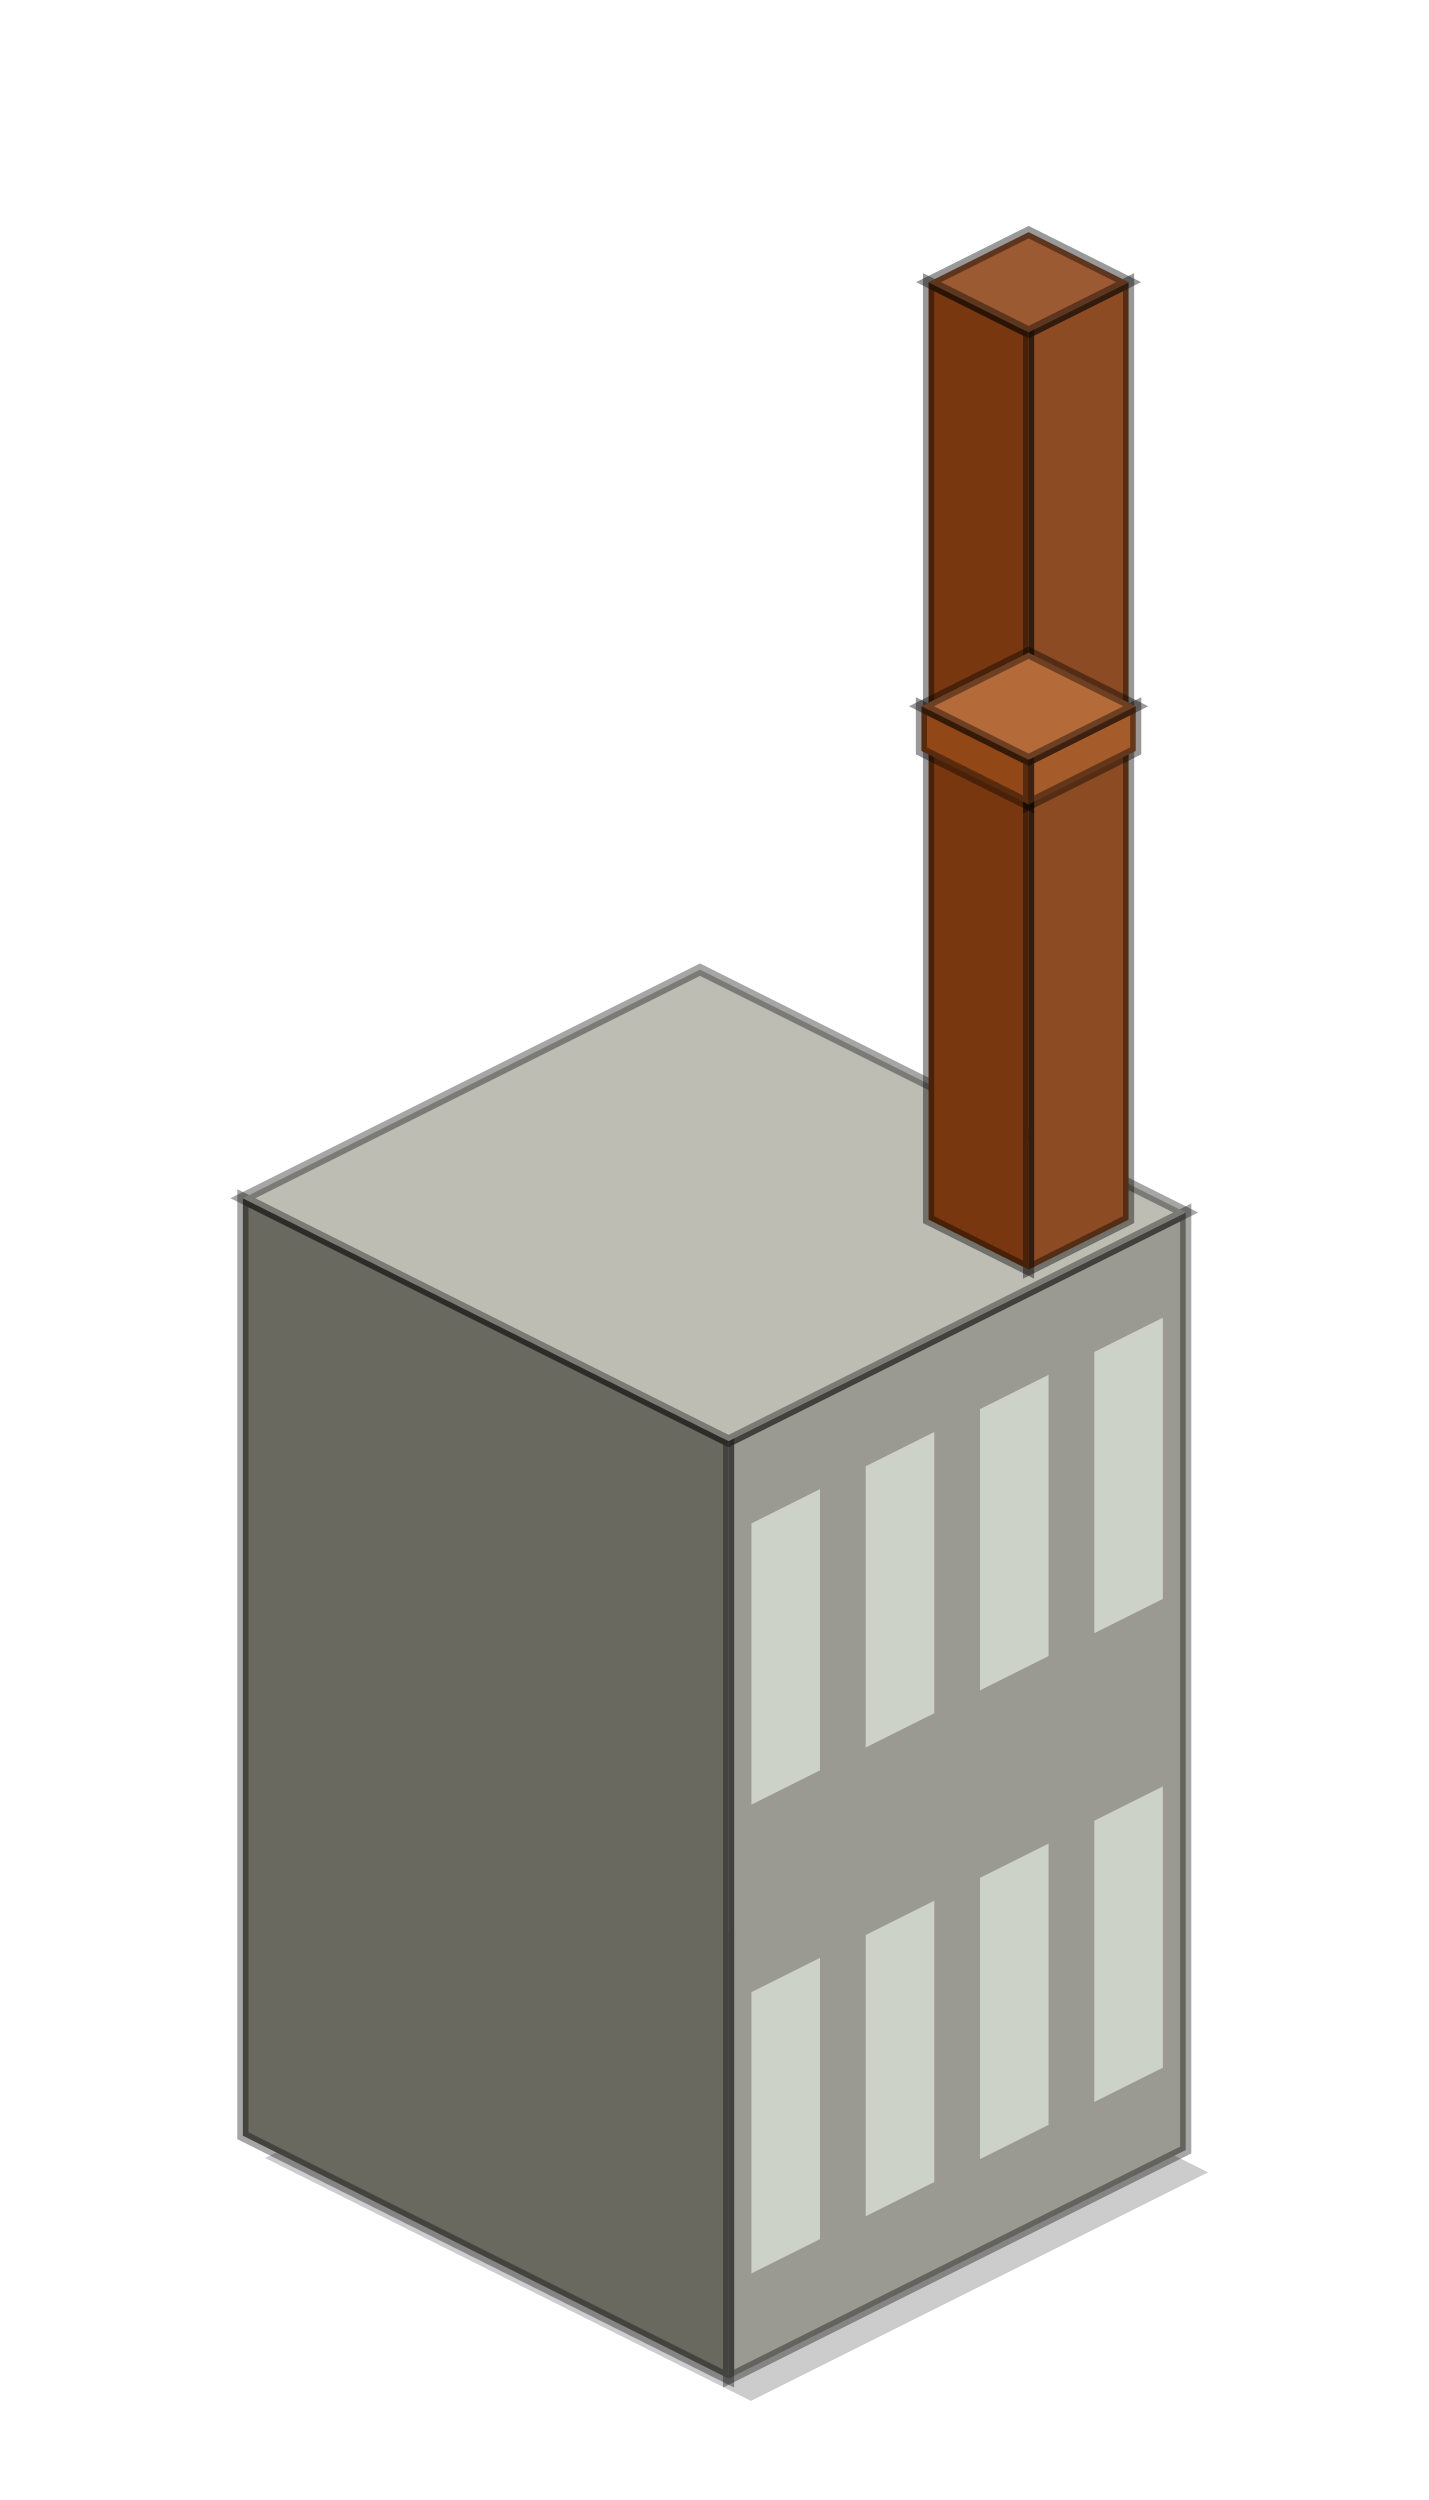
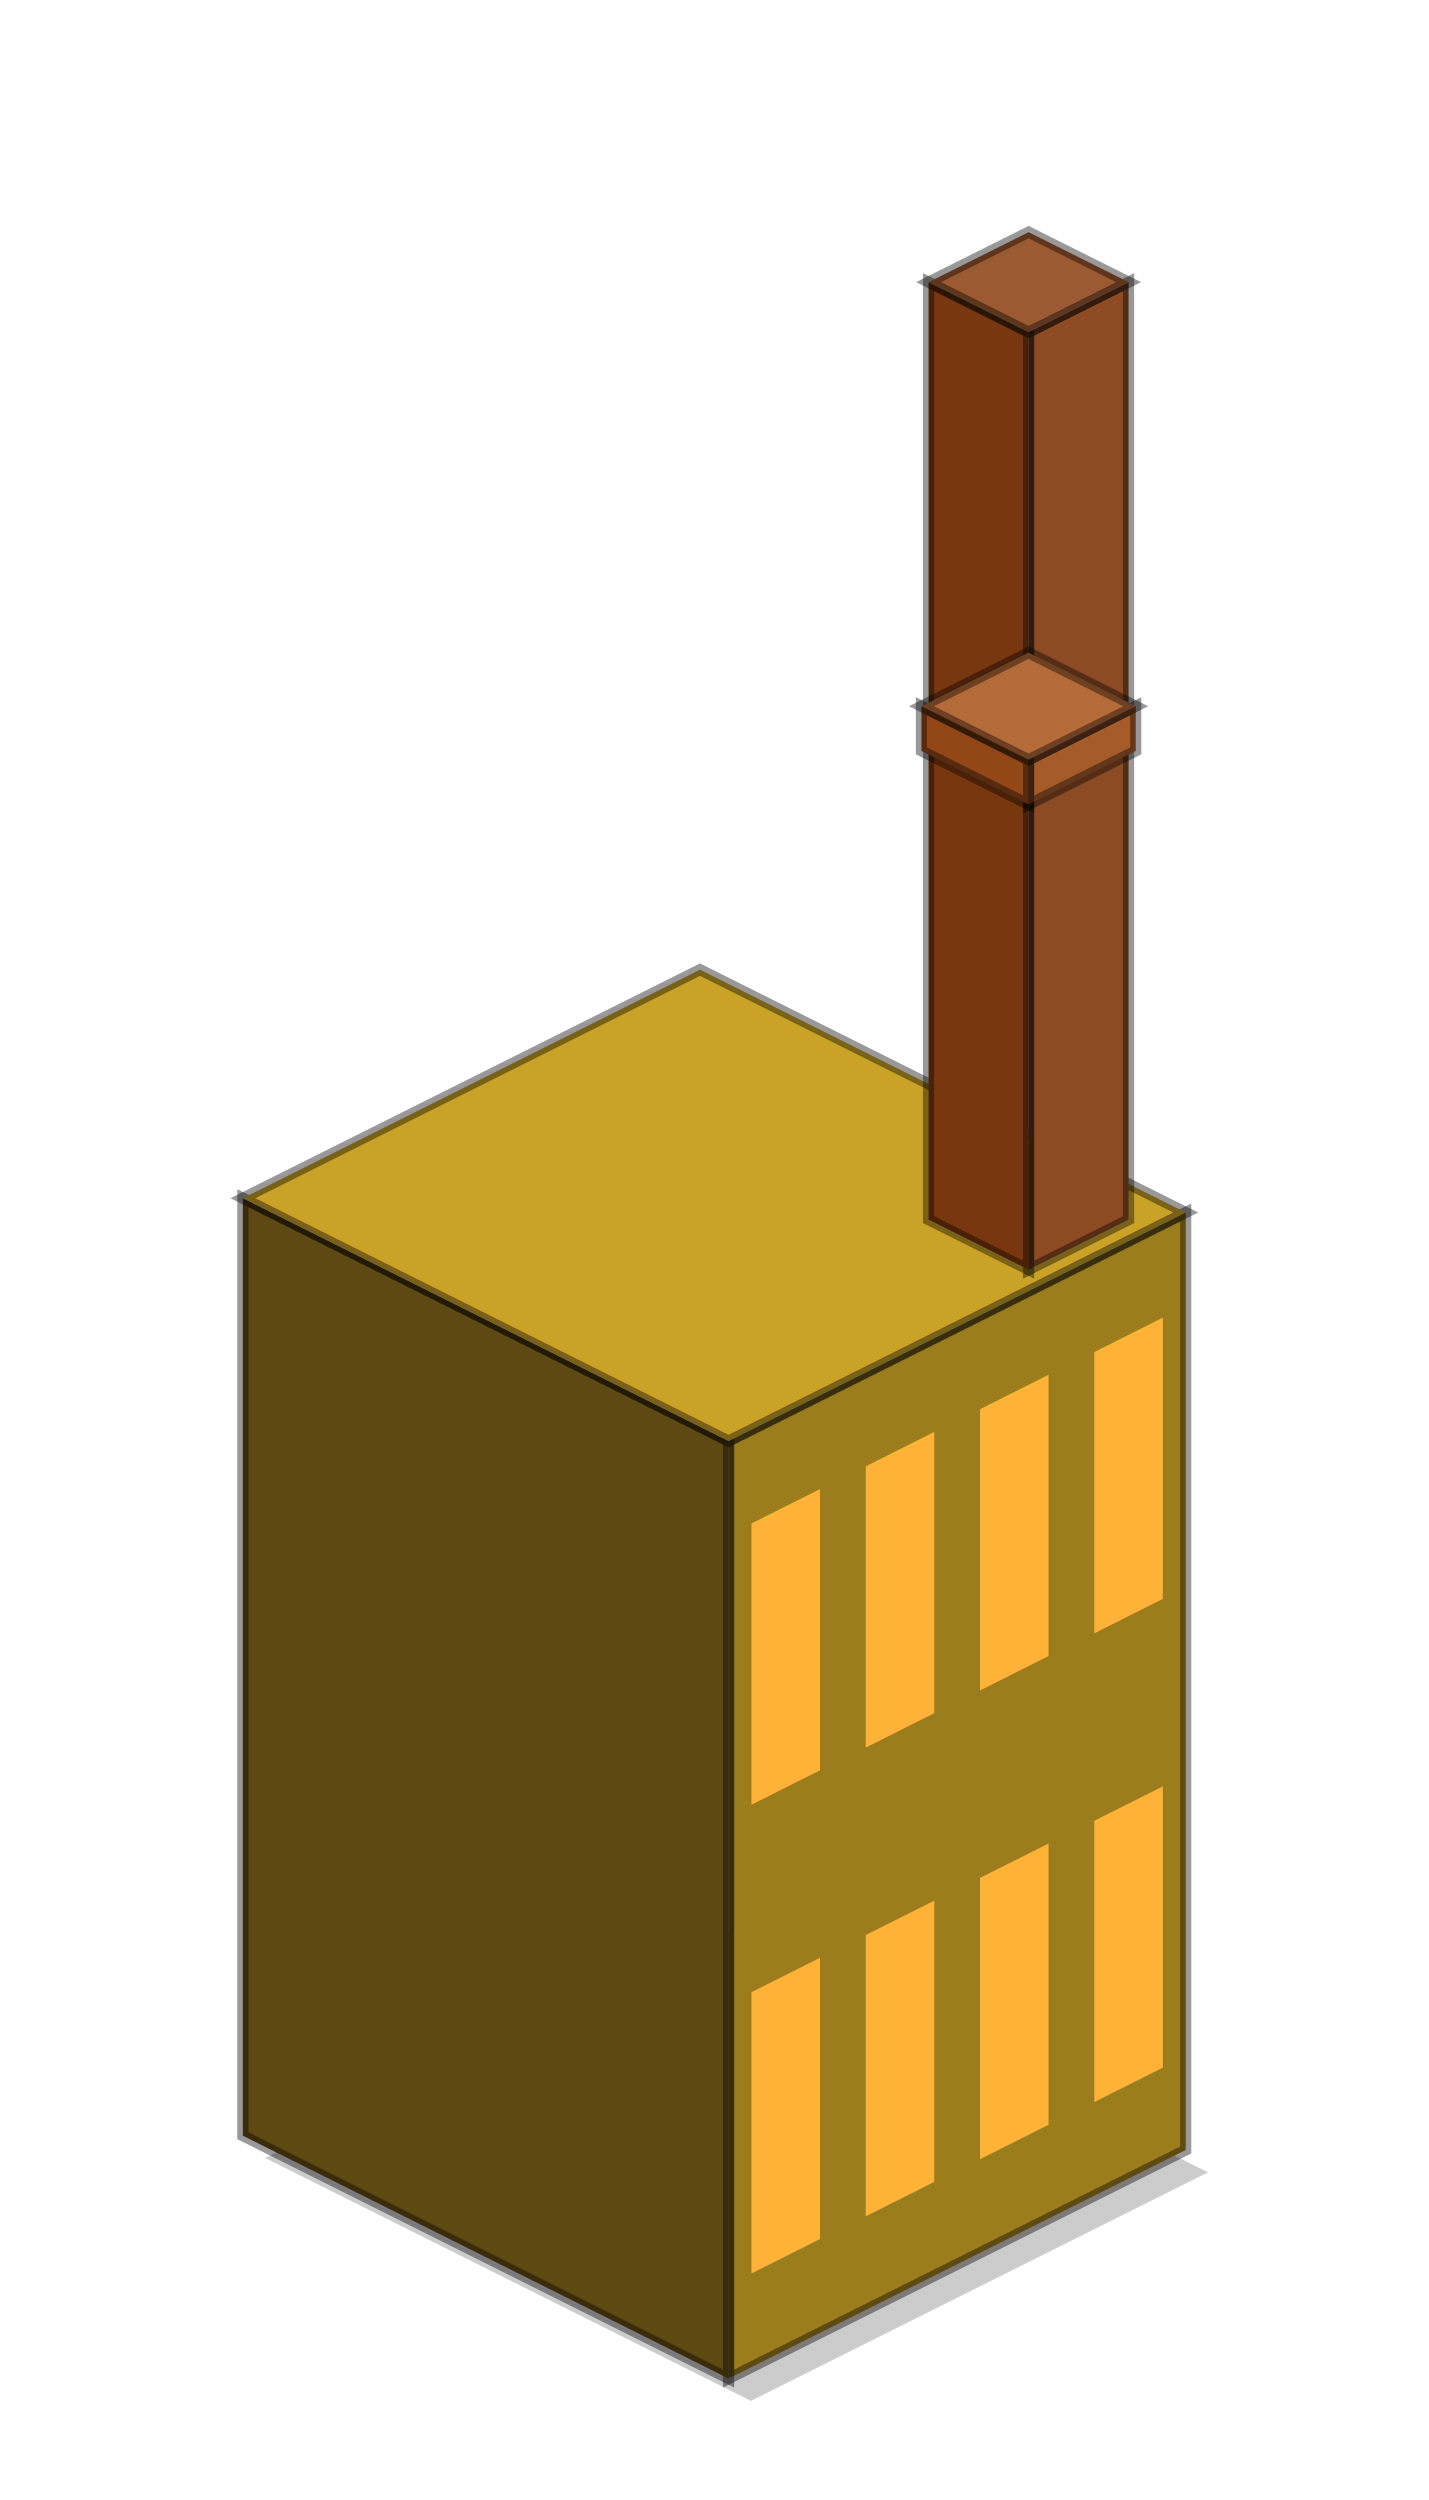
<svg xmlns="http://www.w3.org/2000/svg" version="1.1" width="128" height="224">
  <defs />
  <g>
-     <g transform="translate(2,2)">
-       <path fill="rgb(0,0,0)" stroke="none" paint-order="stroke fill markers" d=" M 62.72 170.88 L 106.24 192.64 L 65.28 213.12 L 21.76 191.36 Z" fill-opacity="0.20" />
-     </g>
-     <path fill="#9a9a92" stroke="rgb(0,0,0)" paint-order="fill stroke markers" d=" M 106.24 192.64 L 65.28 213.12 L 65.28 129.12 L 106.24 108.64 Z" stroke-opacity="0.35" stroke-miterlimit="10" />
-     <path fill="#69695f" stroke="rgb(0,0,0)" paint-order="fill stroke markers" d=" M 21.76 191.36 L 65.28 213.12 L 65.28 129.12 L 21.76 107.36 Z" stroke-opacity="0.35" stroke-miterlimit="10" />
-     <path fill="#bdbdb4" stroke="rgb(0,0,0)" paint-order="fill stroke markers" d=" M 62.72 86.88 L 106.24 108.64 L 65.28 129.12 L 21.76 107.36 Z" stroke-opacity="0.35" stroke-miterlimit="10" />
-     <path fill="#cdd2c8" stroke="none" paint-order="stroke fill markers" d=" M 104.192 118.064 L 98.048 121.136 L 98.048 146.336 L 104.192 143.264 Z" />
-     <path fill="#cdd2c8" stroke="none" paint-order="stroke fill markers" d=" M 93.952 123.184 L 87.808 126.256 L 87.808 151.456 L 93.952 148.384 Z" />
-     <path fill="#cdd2c8" stroke="none" paint-order="stroke fill markers" d=" M 83.712 128.304 L 77.568 131.376 L 77.568 156.576 L 83.712 153.504 Z" />
-     <path fill="#cdd2c8" stroke="none" paint-order="stroke fill markers" d=" M 73.472 133.424 L 67.328 136.496 L 67.328 161.696 L 73.472 158.624 Z" />
-     <path fill="#cdd2c8" stroke="none" paint-order="stroke fill markers" d=" M 104.192 160.064 L 98.048 163.136 L 98.048 188.336 L 104.192 185.264 Z" />
-     <path fill="#cdd2c8" stroke="none" paint-order="stroke fill markers" d=" M 93.952 165.184 L 87.808 168.256 L 87.808 193.456 L 93.952 190.384 Z" />
-     <path fill="#cdd2c8" stroke="none" paint-order="stroke fill markers" d=" M 83.712 170.304 L 77.568 173.376 L 77.568 198.576 L 83.712 195.504 Z" />
-     <path fill="#cdd2c8" stroke="none" paint-order="stroke fill markers" d=" M 73.472 175.424 L 67.328 178.496 L 67.328 203.696 L 73.472 200.624 Z" />
-     <path fill="rgb(141,75,35)" stroke="rgb(0,0,0)" paint-order="fill stroke markers" d=" M 101.12 109.28 L 92.16 113.76 L 92.16 29.76 L 101.12 25.28 Z" stroke-opacity="0.4" stroke-miterlimit="10" />
-     <path fill="rgb(121,55,15)" stroke="rgb(0,0,0)" paint-order="fill stroke markers" d=" M 83.2 109.28 L 92.16 113.76 L 92.16 29.76 L 83.2 25.28 Z" stroke-opacity="0.4" stroke-miterlimit="10" />
-     <path fill="#9c5a32" stroke="rgb(0,0,0)" paint-order="fill stroke markers" d=" M 92.16 20.8 L 101.12 25.28 L 92.16 29.76 L 83.2 25.28 Z" stroke-opacity="0.4" stroke-miterlimit="10" />
-     <path fill="rgb(166,91,43)" stroke="rgb(0,0,0)" paint-order="fill stroke markers" d=" M 101.76 67.28 L 92.16 72.08 L 92.16 68.08 L 101.76 63.28 Z" stroke-opacity="0.4" stroke-miterlimit="10" />
-     <path fill="rgb(146,71,23)" stroke="rgb(0,0,0)" paint-order="fill stroke markers" d=" M 82.56 67.28 L 92.16 72.08 L 92.16 68.08 L 82.56 63.28 Z" stroke-opacity="0.4" stroke-miterlimit="10" />
-     <path fill="#b56a3a" stroke="rgb(0,0,0)" paint-order="fill stroke markers" d=" M 92.16 58.48 L 101.76 63.28 L 92.16 68.08 L 82.56 63.28 Z" stroke-opacity="0.4" stroke-miterlimit="10" />
+     <path d="M64.72,172.88 L108.24,194.64 L67.28,215.12 L23.76,193.36 Z" fill="rgb(0,0,0)" fill-opacity="0.2" />
+     <path d="M106.24,192.64 L65.28,213.12 L65.28,129.12 L106.24,108.64 Z" fill="#9c7d1e" />
+     <path d="M106.24,192.64 L65.28,213.12 L65.28,129.12 L106.24,108.64 Z" fill="none" stroke="rgb(0,0,0)" stroke-opacity="0.4" stroke-width="1" />
+     <path d="M21.76,191.36 L65.28,213.12 L65.28,129.12 L21.76,107.36 Z" fill="#5e4912" />
+     <path d="M21.76,191.36 L65.28,213.12 L65.28,129.12 L21.76,107.36 Z" fill="none" stroke="rgb(0,0,0)" stroke-opacity="0.4" stroke-width="1" />
+     <path d="M62.72,86.88 L106.24,108.64 L65.28,129.12 L21.76,107.36 Z" fill="#c9a227" />
+     <path d="M62.72,86.88 L106.24,108.64 L65.28,129.12 L21.76,107.36 Z" fill="none" stroke="rgb(0,0,0)" stroke-opacity="0.4" stroke-width="1" />
+     <path d="M104.19,118.06 L98.05,121.14 L98.05,146.34 L104.19,143.26 Z" fill="#ffb238" />
+     <path d="M93.95,123.18 L87.81,126.26 L87.81,151.46 L93.95,148.38 Z" fill="#ffb238" />
+     <path d="M83.71,128.3 L77.57,131.38 L77.57,156.58 L83.71,153.5 Z" fill="#ffb238" />
+     <path d="M73.47,133.42 L67.33,136.5 L67.33,161.7 L73.47,158.62 Z" fill="#ffb238" />
+     <path d="M104.19,160.06 L98.05,163.14 L98.05,188.34 L104.19,185.26 Z" fill="#ffb238" />
+     <path d="M93.95,165.18 L87.81,168.26 L87.81,193.46 L93.95,190.38 Z" fill="#ffb238" />
+     <path d="M83.71,170.3 L77.57,173.38 L77.57,198.58 L83.71,195.5 Z" fill="#ffb238" />
+     <path d="M73.47,175.42 L67.33,178.5 L67.33,203.7 L73.47,200.62 Z" fill="#ffb238" />
+     <path d="M101.12,109.28 L92.16,113.76 L92.16,29.76 L101.12,25.28 Z" fill="rgb(141,75,35)" />
+     <path d="M101.12,109.28 L92.16,113.76 L92.16,29.76 L101.12,25.28 Z" fill="none" stroke="rgb(0,0,0)" stroke-opacity="0.4" stroke-width="1" />
+     <path d="M83.2,109.28 L92.16,113.76 L92.16,29.76 L83.2,25.28 Z" fill="rgb(121,55,15)" />
+     <path d="M83.2,109.28 L92.16,113.76 L92.16,29.76 L83.2,25.28 Z" fill="none" stroke="rgb(0,0,0)" stroke-opacity="0.4" stroke-width="1" />
+     <path d="M92.16,20.8 L101.12,25.28 L92.16,29.76 L83.2,25.28 Z" fill="#9c5a32" />
+     <path d="M92.16,20.8 L101.12,25.28 L92.16,29.76 L83.2,25.28 Z" fill="none" stroke="rgb(0,0,0)" stroke-opacity="0.4" stroke-width="1" />
+     <path d="M101.76,67.28 L92.16,72.08 L92.16,68.08 L101.76,63.28 Z" fill="rgb(166,91,43)" />
+     <path d="M101.76,67.28 L92.16,72.08 L92.16,68.08 L101.76,63.28 Z" fill="none" stroke="rgb(0,0,0)" stroke-opacity="0.4" stroke-width="1" />
+     <path d="M82.56,67.28 L92.16,72.08 L92.16,68.08 L82.56,63.28 Z" fill="rgb(146,71,23)" />
+     <path d="M82.56,67.28 L92.16,72.08 L92.16,68.08 L82.56,63.28 Z" fill="none" stroke="rgb(0,0,0)" stroke-opacity="0.4" stroke-width="1" />
+     <path d="M92.16,58.48 L101.76,63.28 L92.16,68.08 L82.56,63.28 Z" fill="#b56a3a" />
+     <path d="M92.16,58.48 L101.76,63.28 L92.16,68.08 L82.56,63.28 Z" fill="none" stroke="rgb(0,0,0)" stroke-opacity="0.4" stroke-width="1" />
  </g>
</svg>
